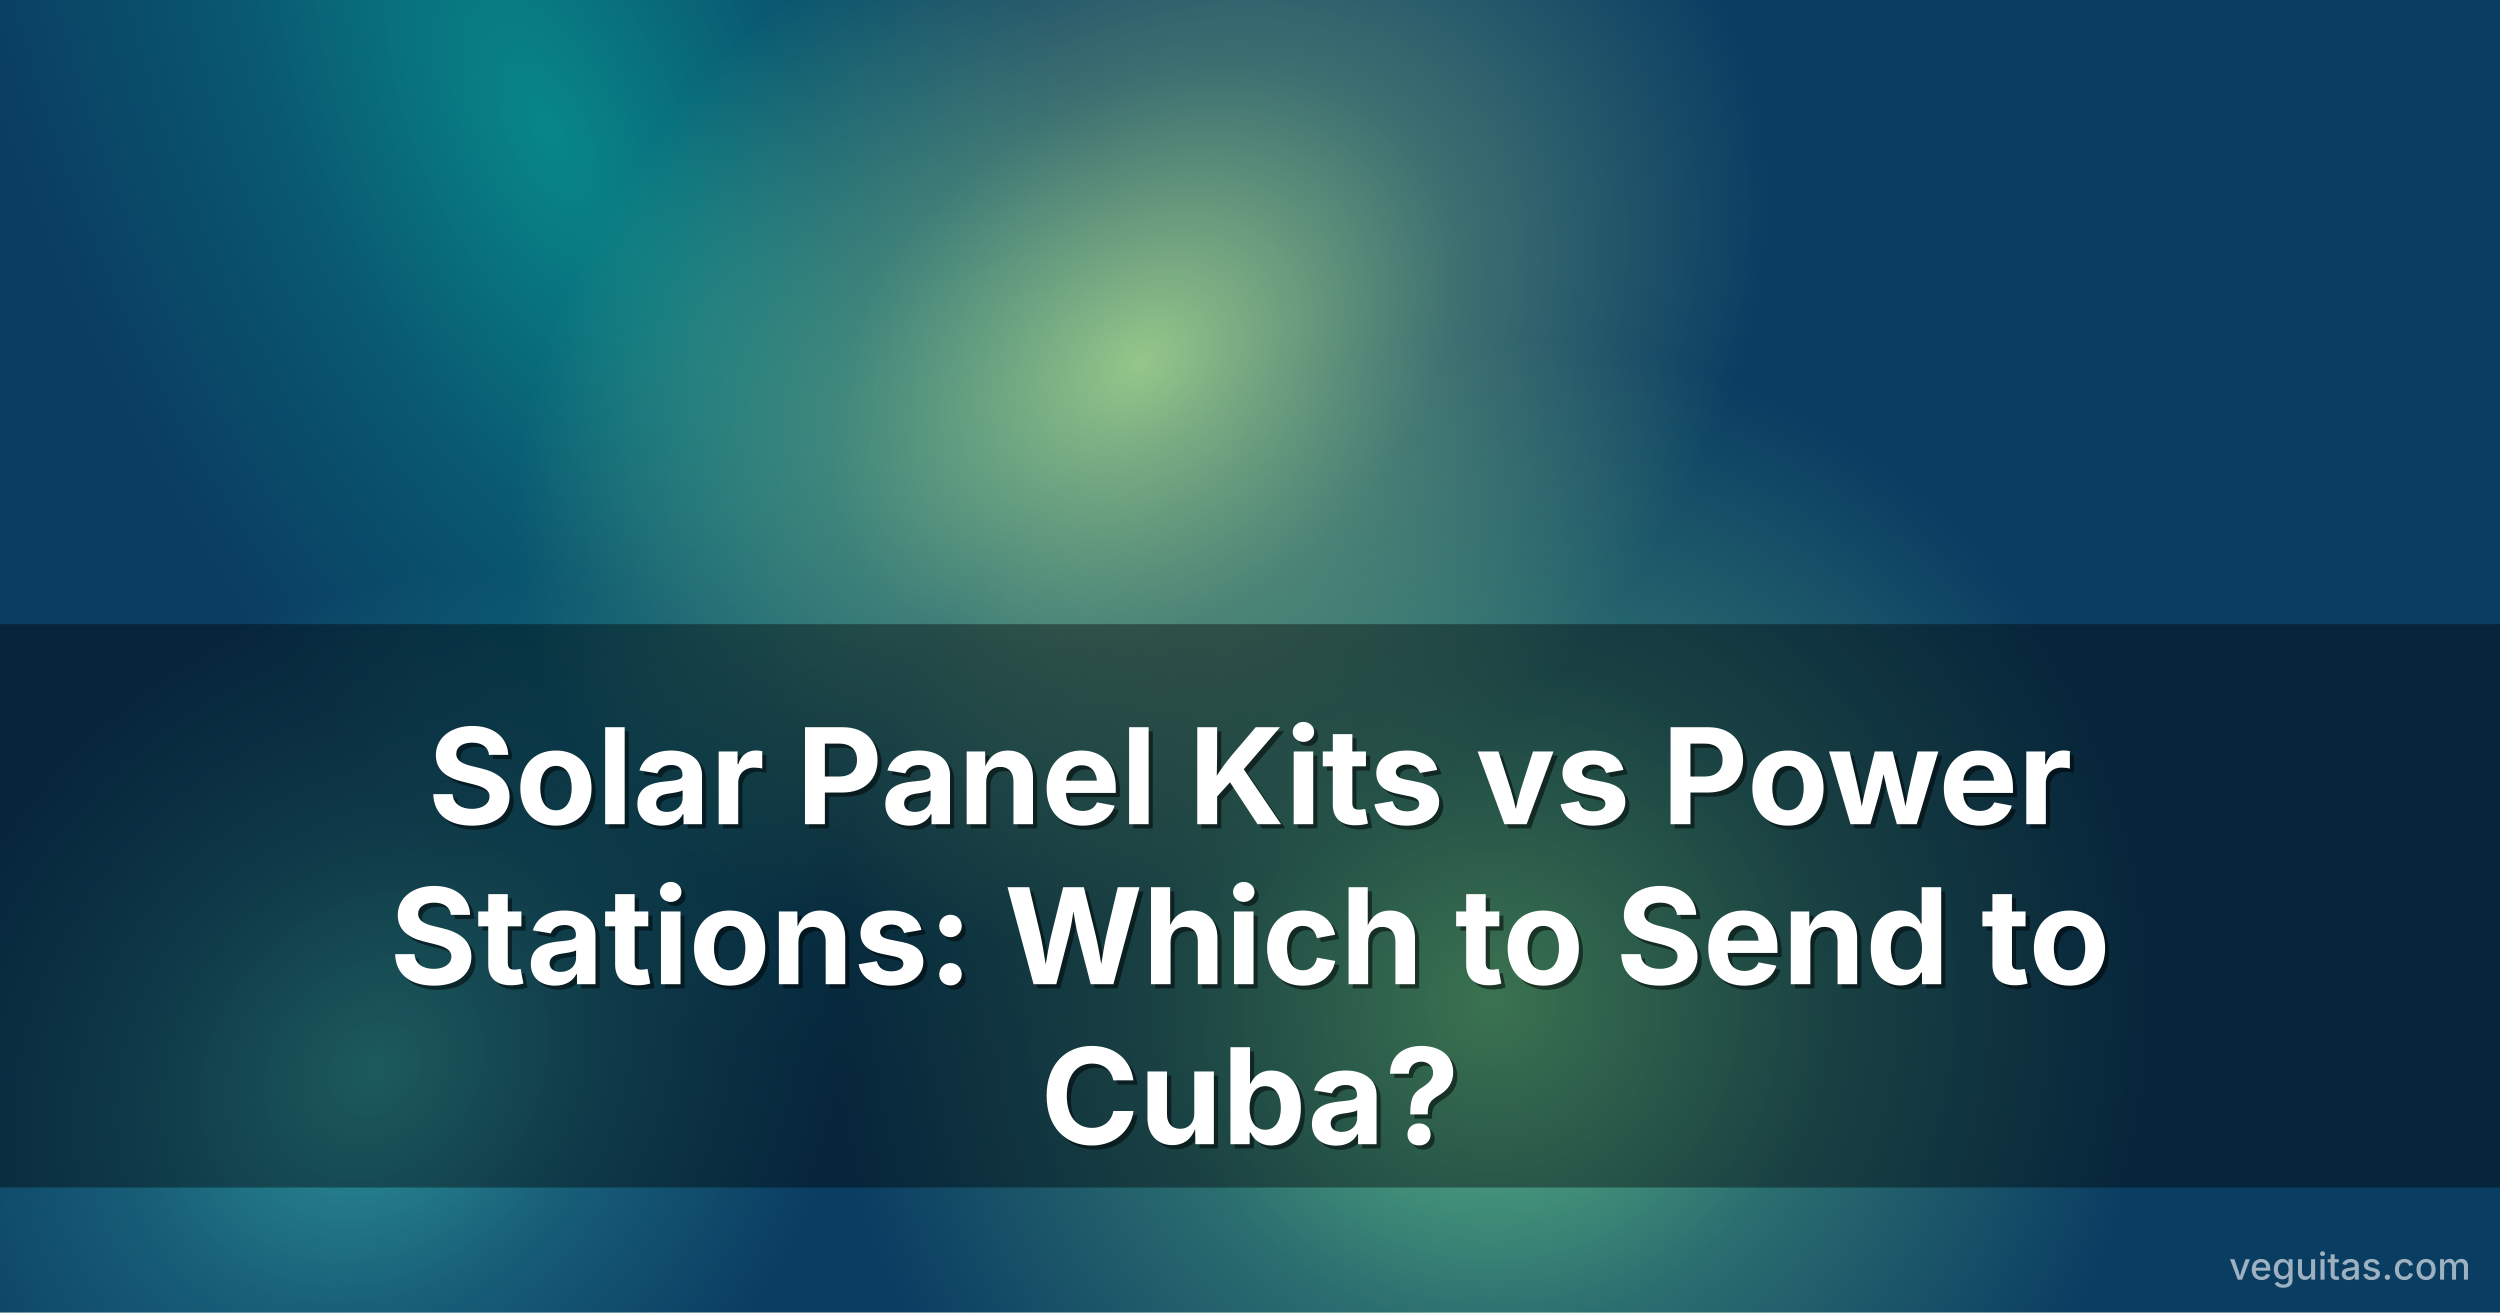
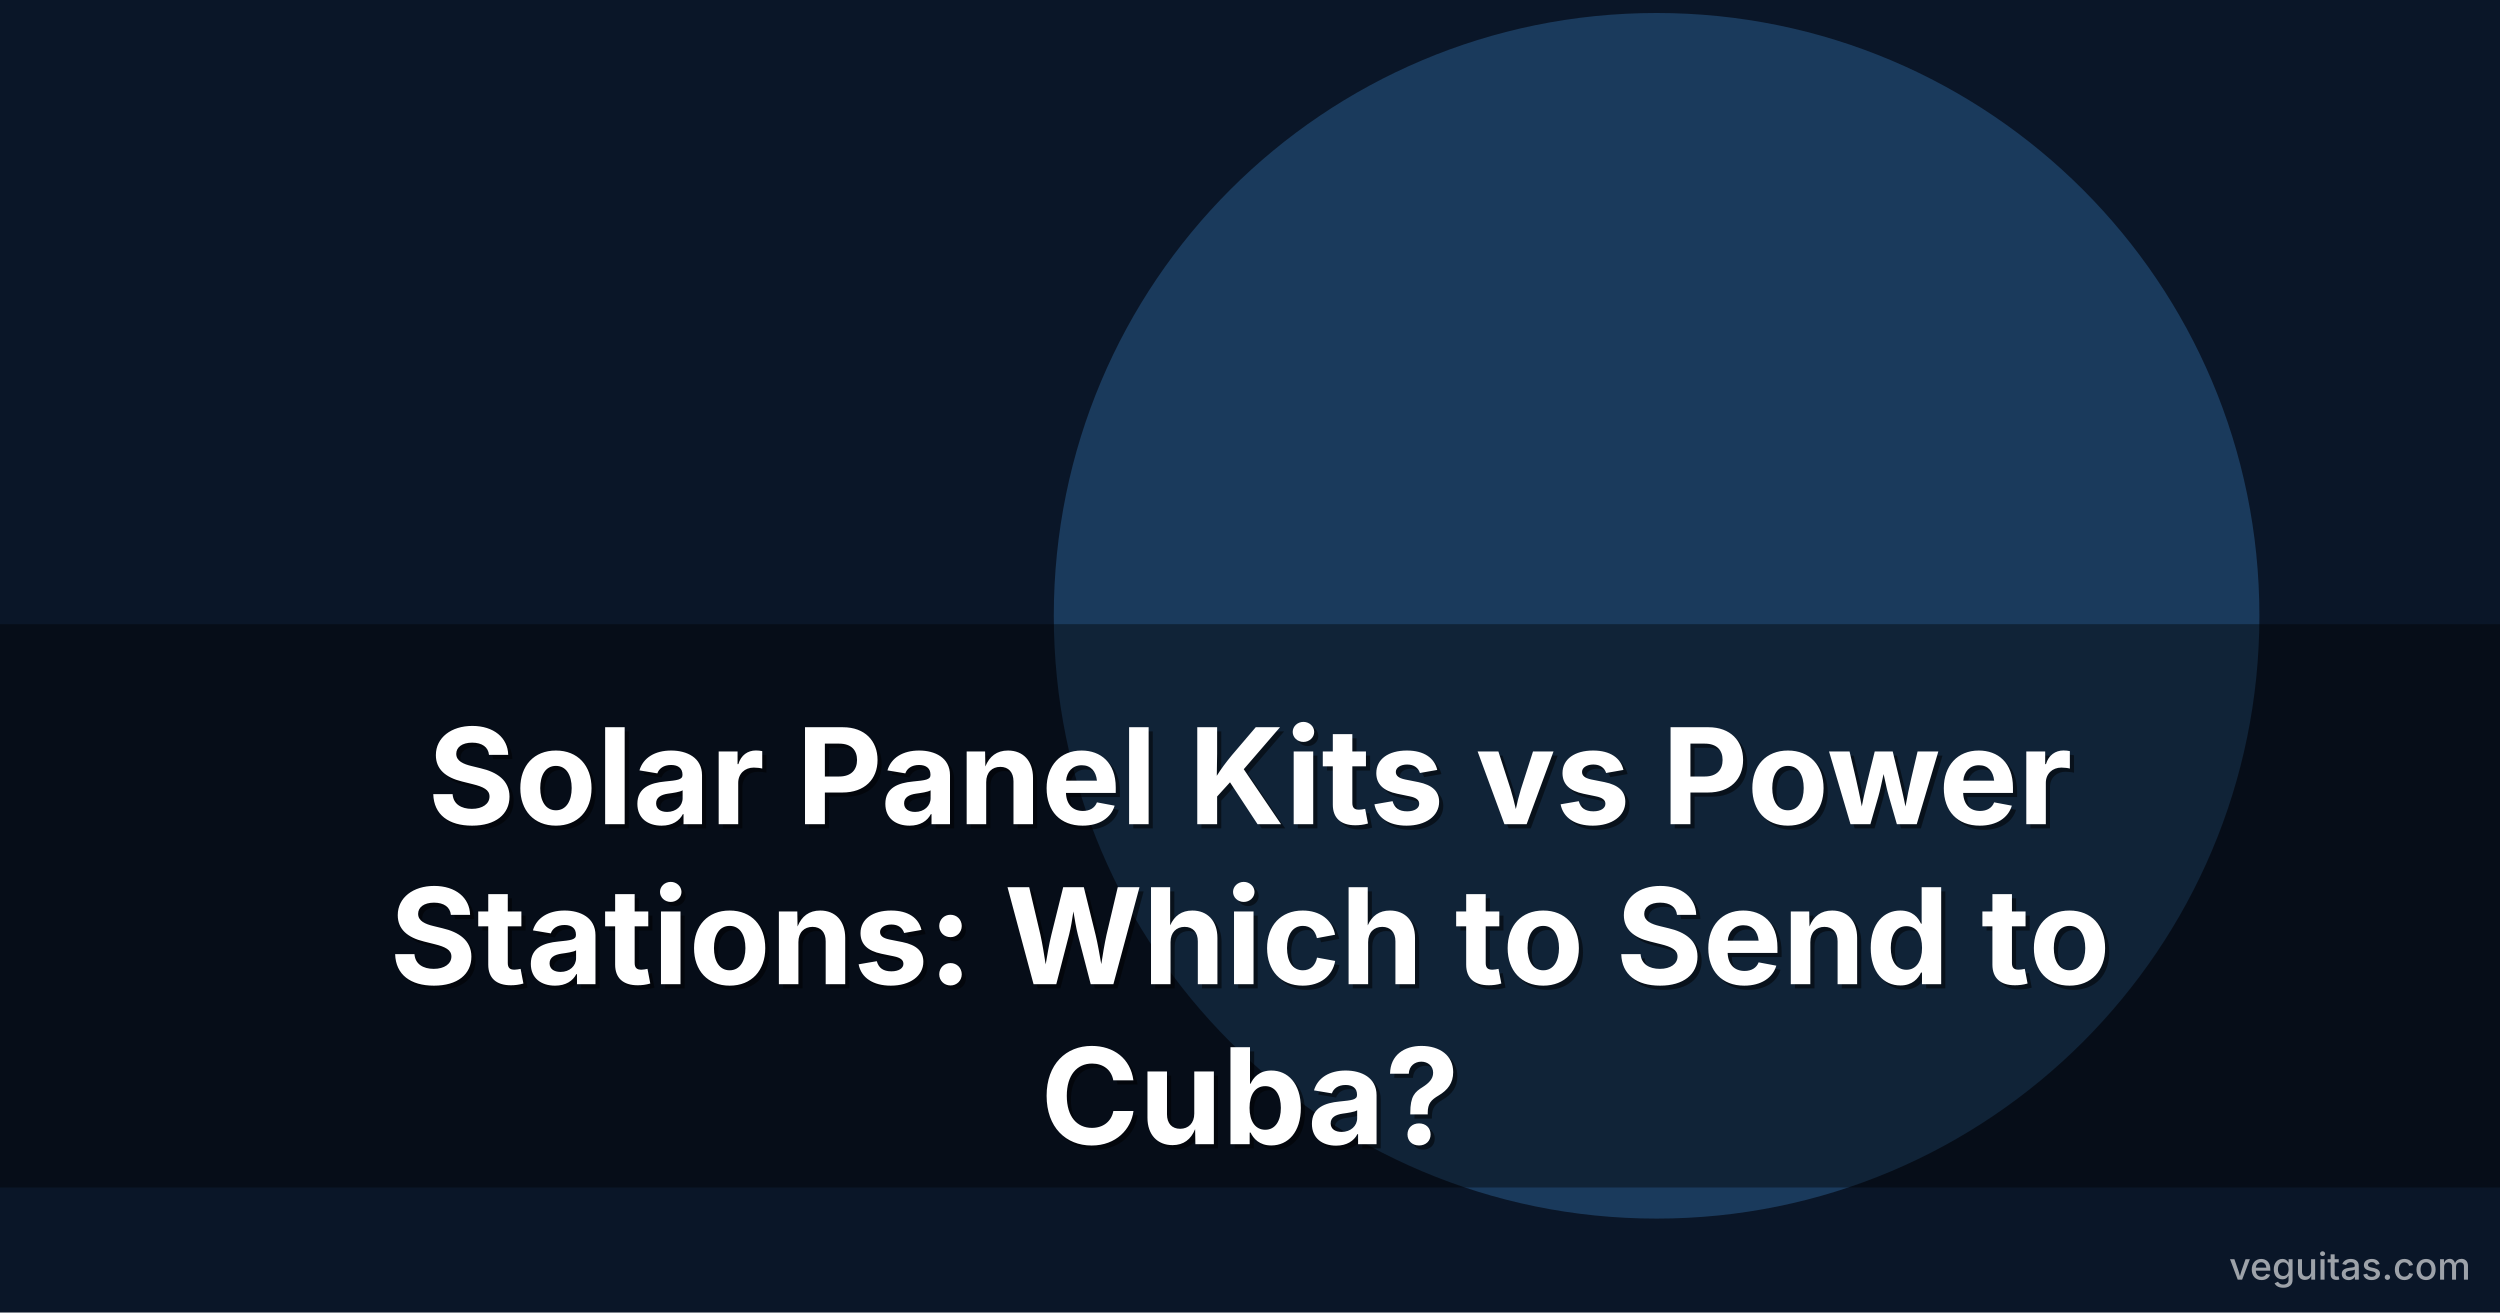
<svg xmlns="http://www.w3.org/2000/svg" version="1.1" width="1200" height="630" viewBox="0 0 1200 630">
-   <rect width="1200" height="630" fill="#0a3d62" />
-   <defs>
-     <radialGradient id="SvgjsRadialGradient1086">
-       <stop stop-opacity="0.8" stop-color="#079992" offset="0" />
-       <stop stop-opacity="0.3" stop-color="#079992" offset="0.5" />
-       <stop stop-opacity="0" stop-color="#079992" offset="1" />
-     </radialGradient>
-     <radialGradient id="SvgjsRadialGradient1087">
-       <stop stop-opacity="0.8" stop-color="#38ada9" offset="0" />
-       <stop stop-opacity="0.3" stop-color="#38ada9" offset="0.5" />
-       <stop stop-opacity="0" stop-color="#38ada9" offset="1" />
-     </radialGradient>
-     <radialGradient id="SvgjsRadialGradient1088">
-       <stop stop-opacity="0.8" stop-color="#78e08f" offset="0" />
-       <stop stop-opacity="0.3" stop-color="#78e08f" offset="0.5" />
-       <stop stop-opacity="0" stop-color="#78e08f" offset="1" />
-     </radialGradient>
-     <radialGradient id="SvgjsRadialGradient1089">
-       <stop stop-opacity="0.8" stop-color="#b8e994" offset="0" />
-       <stop stop-opacity="0.3" stop-color="#b8e994" offset="0.5" />
-       <stop stop-opacity="0" stop-color="#b8e994" offset="1" />
-     </radialGradient>
-   </defs>
-   <ellipse rx="495.352" ry="241.257" cx="260.324" cy="60.546" fill="url(#SvgjsRadialGradient1086)" transform="matrix(-0.4364758,-0.899716,0.899716,-0.4364758,319.4744,321.1912)" />
-   <ellipse rx="255.519" ry="214.466" cx="179.73" cy="513.319" fill="url(#SvgjsRadialGradient1087)" transform="matrix(-0.650401,0.7595911,-0.7595911,-0.650401,686.5392,710.6606)" />
-   <ellipse rx="317.139" ry="318.462" cx="715.042" cy="480.554" fill="url(#SvgjsRadialGradient1088)" transform="matrix(0.804486,0.5939716,-0.5939716,0.804486,425.2365,-330.7597)" />
-   <ellipse rx="243.147" ry="327.929" cx="547.539" cy="174.394" fill="url(#SvgjsRadialGradient1089)" transform="matrix(0.6096409,0.7926777,-0.7926777,0.6096409,351.9748,-365.946)" />
+   <rect width="1200" height="630" fill="#0a1628" />
+   <circle r="289.344" cx="795.165" cy="295.583" fill="#1a3a5c" />
  <rect width="1200" height="270.4" x="0" y="299.6" fill="rgba(0,0,0,0.4)" />
  <text font-family="system-ui, -apple-system, sans-serif" font-size="64" font-weight="700" text-anchor="middle" fill="rgba(0,0,0,0.5)" x="602" y="397.628">
    <tspan dy="0" x="602">Solar Panel Kits vs Power</tspan>
  </text>
  <text font-family="system-ui, -apple-system, sans-serif" font-size="64" font-weight="700" text-anchor="middle" fill="#ffffff" x="600" y="395.628">
    <tspan dy="0" x="600">Solar Panel Kits vs Power</tspan>
  </text>
  <text font-family="system-ui, -apple-system, sans-serif" font-size="64" font-weight="700" text-anchor="middle" fill="rgba(0,0,0,0.5)" x="602" y="474.428">
    <tspan dy="0" x="602">Stations: Which to Send to</tspan>
  </text>
  <text font-family="system-ui, -apple-system, sans-serif" font-size="64" font-weight="700" text-anchor="middle" fill="#ffffff" x="600" y="472.428">
    <tspan dy="0" x="600">Stations: Which to Send to</tspan>
  </text>
  <text font-family="system-ui, -apple-system, sans-serif" font-size="64" font-weight="700" text-anchor="middle" fill="rgba(0,0,0,0.5)" x="602" y="551.228">
    <tspan dy="0" x="602">Cuba?</tspan>
  </text>
  <text font-family="system-ui, -apple-system, sans-serif" font-size="64" font-weight="700" text-anchor="middle" fill="#ffffff" x="600" y="549.228">
    <tspan dy="0" x="600">Cuba?</tspan>
  </text>
  <text font-family="system-ui, -apple-system, sans-serif" font-size="18" font-weight="500" fill="#ffffff" opacity="0.6" x="1070" y="614.239">
    <tspan dy="0" x="1070">veguitas.com</tspan>
  </text>
</svg>
